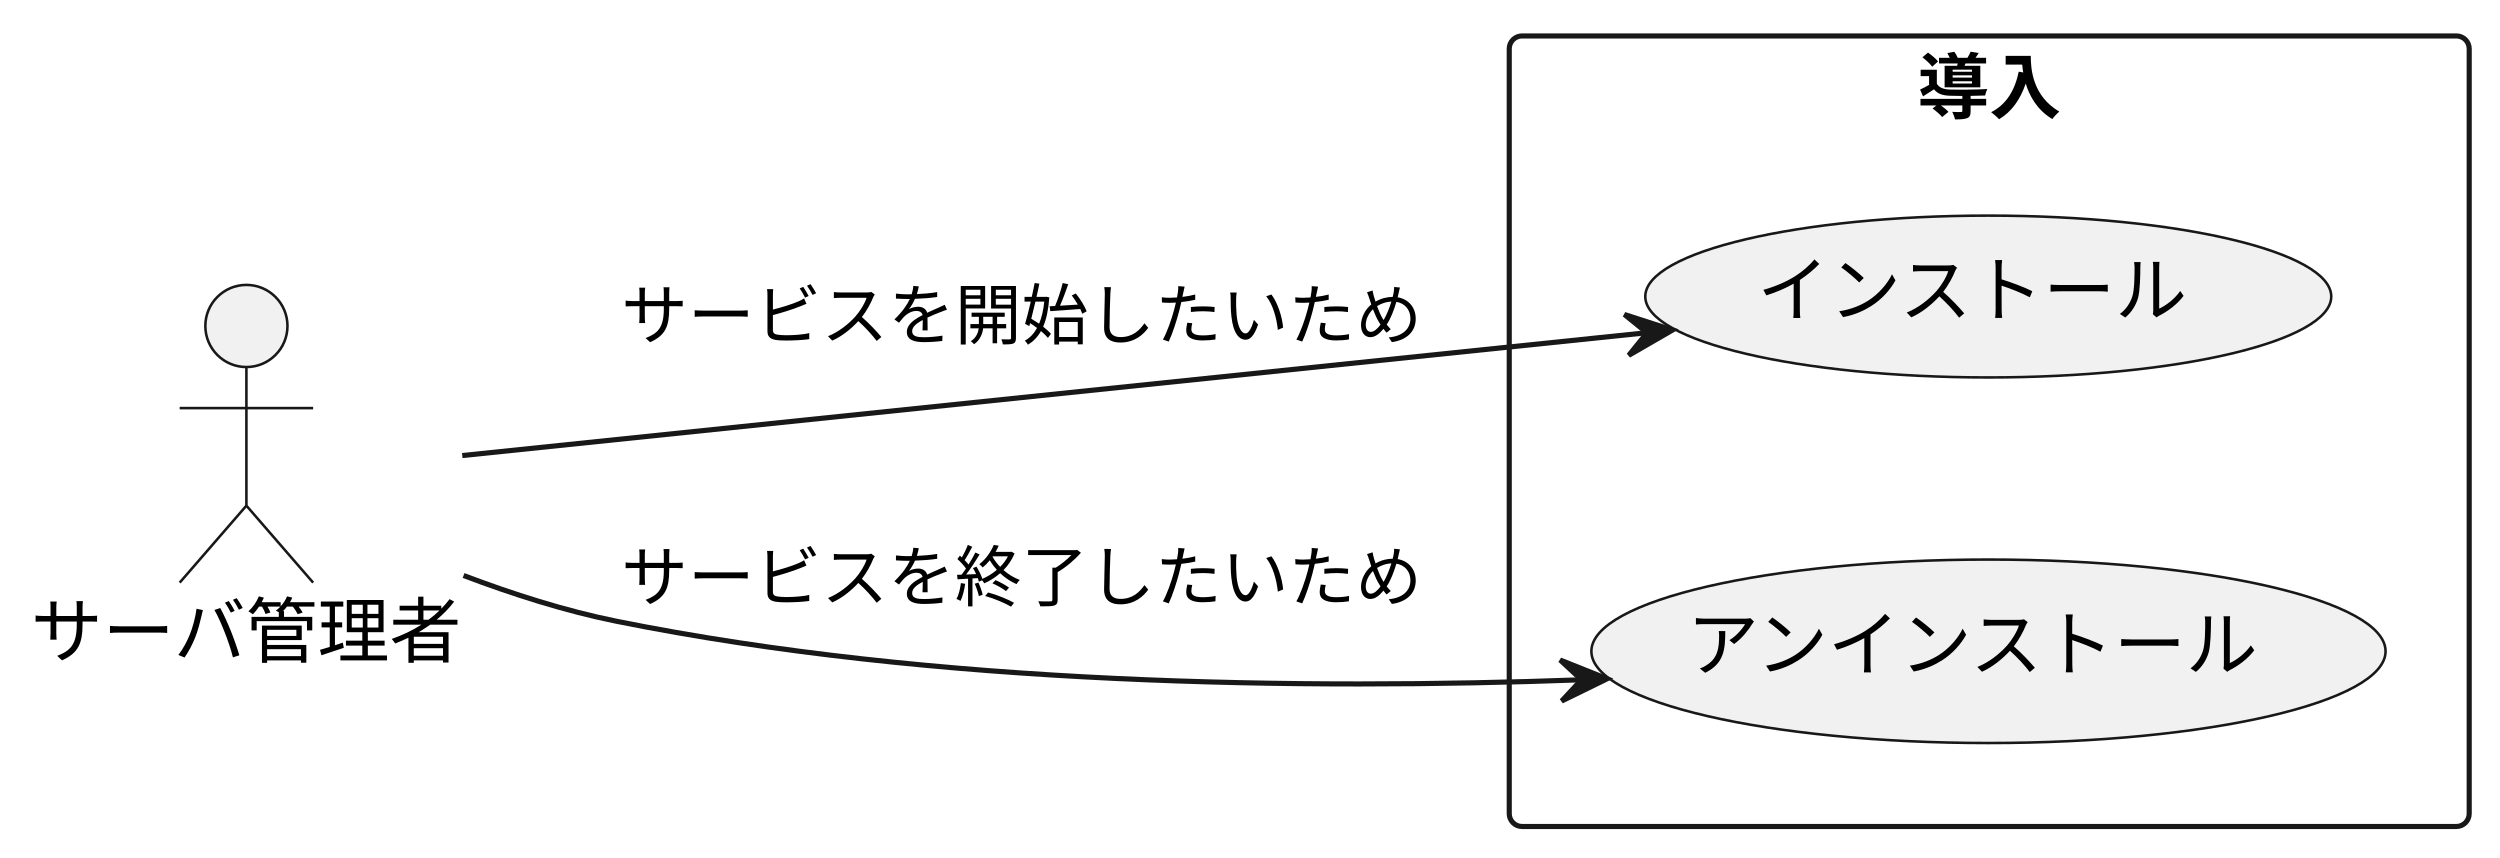
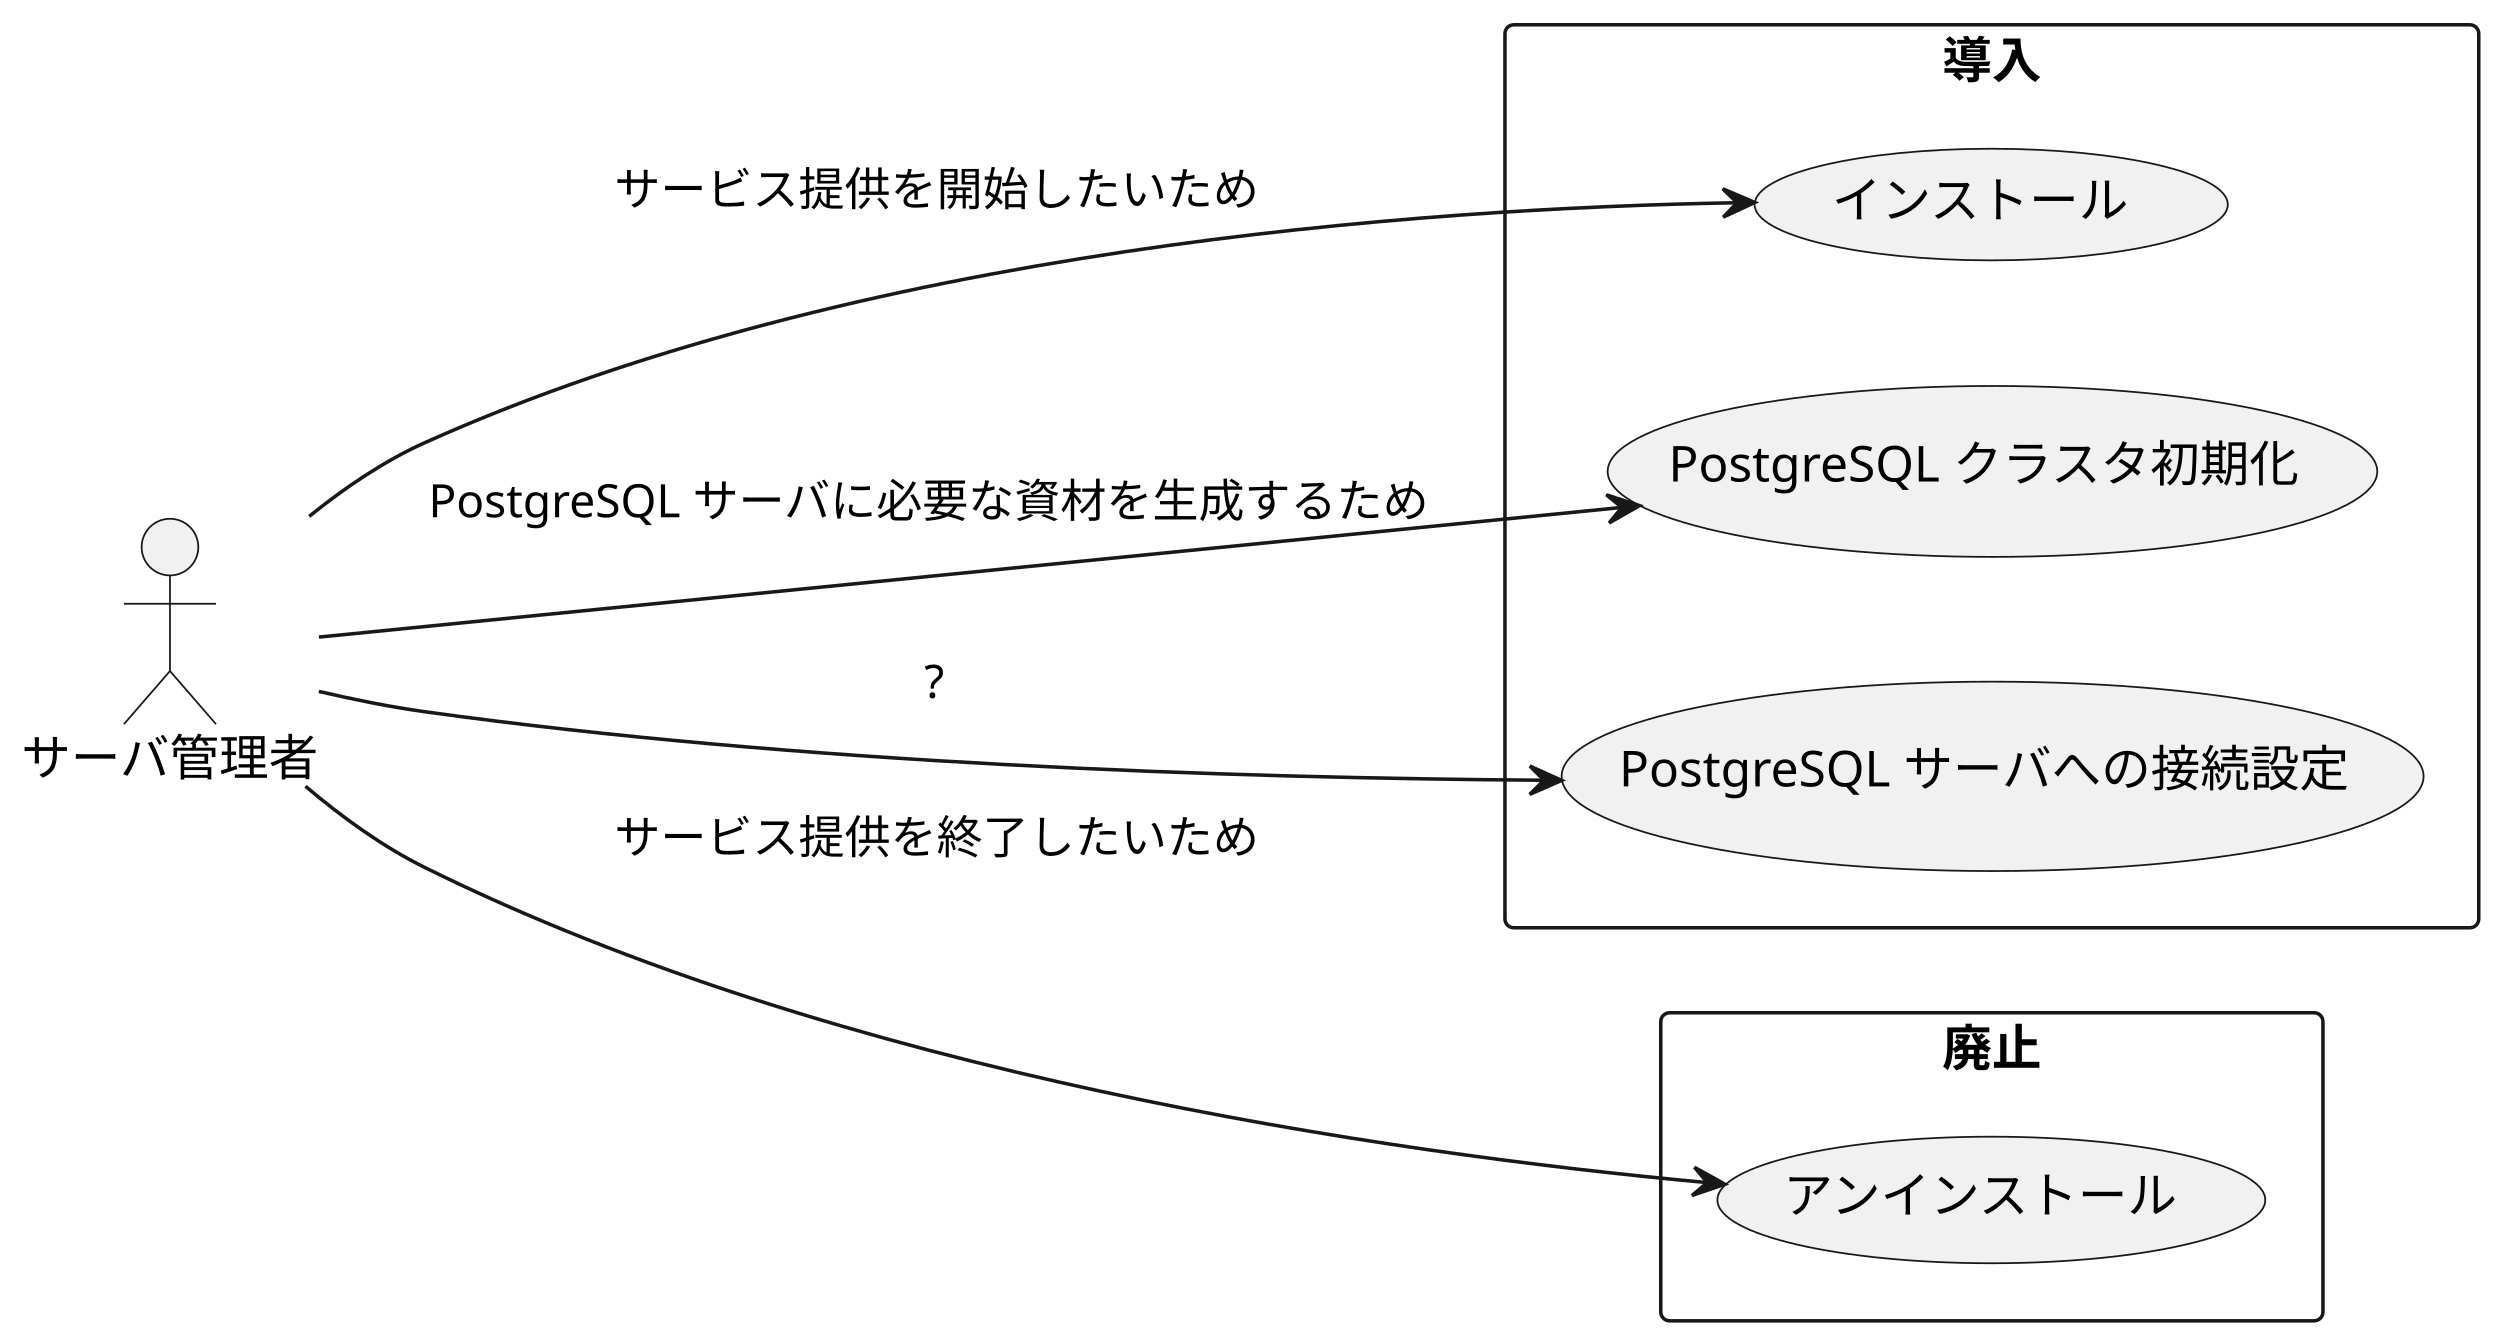
- <svg xmlns="http://www.w3.org/2000/svg" contentStyleType="text/css" height="167px" preserveAspectRatio="none" style="width:487px;height:167px;background:#FFFFFF;" version="1.1" viewBox="0 0 487 167" width="487px" zoomAndPan="magnify">
+ <svg xmlns="http://www.w3.org/2000/svg" contentStyleType="text/css" height="379px" preserveAspectRatio="none" style="width:706px;height:379px;background:#FFFFFF;" version="1.1" viewBox="0 0 706 379" width="706px" zoomAndPan="magnify">
  <defs />
  <g>
    <g id="cluster_導入">
-       <rect height="154" rx="2.5" ry="2.5" style="stroke:#181818;stroke-width:1.0;fill:none;" width="187" x="294" y="7" />
-       <text fill="#000000" font-family="sans-serif" font-size="14" font-weight="bold" lengthAdjust="spacing" textLength="28" x="373.5" y="21.995">導入</text>
+       <rect height="255" rx="2.5" ry="2.5" style="stroke:#181818;stroke-width:1.0;fill:none;" width="275" x="425" y="7" />
+       <text fill="#000000" font-family="sans-serif" font-size="14" font-weight="bold" lengthAdjust="spacing" textLength="28" x="548.5" y="21.995">導入</text>
    </g>
-     <g id="elem_UC1">
-       <ellipse cx="387.314" cy="57.763" fill="#F1F1F1" rx="66.814" ry="15.763" style="stroke:#181818;stroke-width:0.5;" />
-       <text fill="#000000" font-family="sans-serif" font-size="14" lengthAdjust="spacing" textLength="84" x="342.314" y="61.51">インストール</text>
+     <g id="cluster_廃止">
+       <rect height="87" rx="2.5" ry="2.5" style="stroke:#181818;stroke-width:1.0;fill:none;" width="187" x="469" y="286" />
+       <text fill="#000000" font-family="sans-serif" font-size="14" font-weight="bold" lengthAdjust="spacing" textLength="28" x="548.5" y="300.995">廃止</text>
+     </g>
+     <g id="elem_UC_inst1">
+       <ellipse cx="562.314" cy="57.763" fill="#F1F1F1" rx="66.814" ry="15.763" style="stroke:#181818;stroke-width:0.5;" />
+       <text fill="#000000" font-family="sans-serif" font-size="14" lengthAdjust="spacing" textLength="84" x="517.314" y="61.51">インストール</text>
+     </g>
+     <g id="elem_UC_inst2">
+       <ellipse cx="562.67" cy="133.134" fill="#F1F1F1" rx="108.67" ry="24.134" style="stroke:#181818;stroke-width:0.5;" />
+       <text fill="#000000" font-family="sans-serif" font-size="14" lengthAdjust="spacing" textLength="183" x="471.17" y="135.981">PostgreSQL クラスタ初期化</text>
+     </g>
+     <g id="elem_UC_inst3">
+       <ellipse cx="562.711" cy="219.242" fill="#F1F1F1" rx="121.71" ry="26.742" style="stroke:#181818;stroke-width:0.5;" />
+       <text fill="#000000" font-family="sans-serif" font-size="14" lengthAdjust="spacing" textLength="211" x="457.211" y="222.089">PostgreSQL サーバへの接続設定</text>
    </g>
    <g id="elem_UC2">
-       <ellipse cx="387.354" cy="126.871" fill="#F1F1F1" rx="77.354" ry="17.871" style="stroke:#181818;stroke-width:0.5;" />
-       <text fill="#000000" font-family="sans-serif" font-size="14" lengthAdjust="spacing" textLength="112" x="328.633" y="130.545">アンインストール</text>
+       <ellipse cx="562.354" cy="338.871" fill="#F1F1F1" rx="77.354" ry="17.871" style="stroke:#181818;stroke-width:0.5;" />
+       <text fill="#000000" font-family="sans-serif" font-size="14" lengthAdjust="spacing" textLength="112" x="503.633" y="342.545">アンインストール</text>
    </g>
    <g id="elem_admin">
-       <ellipse cx="48" cy="63.5" fill="#F1F1F1" rx="8" ry="8" style="stroke:#181818;stroke-width:0.5;" />
-       <path d="M48,71.5 L48,98.5 M35,79.5 L61,79.5 M48,98.5 L35,113.5 M48,98.5 L61,113.5 " fill="none" style="stroke:#181818;stroke-width:0.5;" />
-       <text fill="#000000" font-family="sans-serif" font-size="14" lengthAdjust="spacing" textLength="84" x="6" y="127.995">サーバ管理者</text>
+       <ellipse cx="48" cy="154.5" fill="#F1F1F1" rx="8" ry="8" style="stroke:#181818;stroke-width:0.5;" />
+       <path d="M48,162.5 L48,189.5 M35,170.5 L61,170.5 M48,189.5 L35,204.5 M48,189.5 L61,204.5 " fill="none" style="stroke:#181818;stroke-width:0.5;" />
+       <text fill="#000000" font-family="sans-serif" font-size="14" lengthAdjust="spacing" textLength="84" x="6" y="218.995">サーバ管理者</text>
    </g>
-     <g id="link_admin_UC1">
-       <path d="M90.05,88.74 C147.4,82.8 252.16,71.93 320.54,64.84 " fill="none" id="admin-to-UC1" style="stroke:#181818;stroke-width:1.0;" />
-       <polygon fill="#181818" points="325.81,64.29,316.438,61.264,320.838,64.819,317.283,69.219,325.81,64.29" style="stroke:#181818;stroke-width:1.0;" />
-       <text fill="#000000" font-family="sans-serif" font-size="13" lengthAdjust="spacing" textLength="156" x="121" y="66.067">サービスを開始したいため</text>
+     <g id="link_admin_UC_inst1">
+       <path d="M87.32,145.82 C97.27,137.79 108.45,130.19 120,125 C242.17,70.15 400.48,58.82 490.54,57.25 " fill="none" id="admin-to-UC_inst1" style="stroke:#181818;stroke-width:1.0;" />
+       <polygon fill="#181818" points="495.57,57.17,486.503,53.325,490.571,57.256,486.64,61.324,495.57,57.17" style="stroke:#181818;stroke-width:1.0;" />
+       <text fill="#000000" font-family="sans-serif" font-size="13" lengthAdjust="spacing" textLength="182" x="173.5" y="58.067">サービス提供を開始したいため</text>
+     </g>
+     <g id="link_admin_UC_inst2">
+       <path d="M90.07,179.91 C169.18,172.04 344.85,154.56 457.98,143.3 " fill="none" id="admin-to-UC_inst2" style="stroke:#181818;stroke-width:1.0;" />
+       <polygon fill="#181818" points="462.98,142.8,453.625,139.721,458.005,143.3,454.425,147.681,462.98,142.8" style="stroke:#181818;stroke-width:1.0;" />
+       <text fill="#000000" font-family="sans-serif" font-size="13" lengthAdjust="spacing" textLength="287" x="121" y="146.067">PostgreSQL サーバに必要な資材を生成するため</text>
+     </g>
+     <g id="link_admin_UC_inst3">
+       <path d="M90.04,195.26 C99.79,197.53 110.21,199.64 120,201 C225.79,215.68 347.1,219.72 435.75,220.34 " fill="none" id="admin-to-UC_inst3" style="stroke:#181818;stroke-width:1.0;" />
+       <polygon fill="#181818" points="441.01,220.38,432.033,216.329,436.01,220.351,431.987,224.328,441.01,220.38" style="stroke:#181818;stroke-width:1.0;" />
+       <text fill="#000000" font-family="sans-serif" font-size="13" lengthAdjust="spacing" textLength="7" x="261" y="197.067">?</text>
    </g>
    <g id="link_admin_UC2">
-       <path d="M90.3,112.11 C99.86,115.73 110.13,119.01 120,121 C182.3,133.57 254.44,134.38 307.94,132.43 " fill="none" id="admin-to-UC2" style="stroke:#181818;stroke-width:1.0;" />
-       <polygon fill="#181818" points="313.06,132.23,303.917,128.568,308.063,132.416,304.215,136.562,313.06,132.23" style="stroke:#181818;stroke-width:1.0;" />
-       <text fill="#000000" font-family="sans-serif" font-size="13" lengthAdjust="spacing" textLength="156" x="121" y="117.067">サービスを終了したいため</text>
+       <path d="M86.26,222.04 C96.48,230.7 108.06,239.09 120,245 C237.69,303.28 390.49,325.54 482,333.96 " fill="none" id="admin-to-UC2" style="stroke:#181818;stroke-width:1.0;" />
+       <polygon fill="#181818" points="487.12,334.42,478.509,329.639,482.14,333.978,477.801,337.608,487.12,334.42" style="stroke:#181818;stroke-width:1.0;" />
+       <text fill="#000000" font-family="sans-serif" font-size="13" lengthAdjust="spacing" textLength="182" x="173.5" y="241.067">サービス提供を終了したいため</text>
    </g>
  </g>
</svg>
